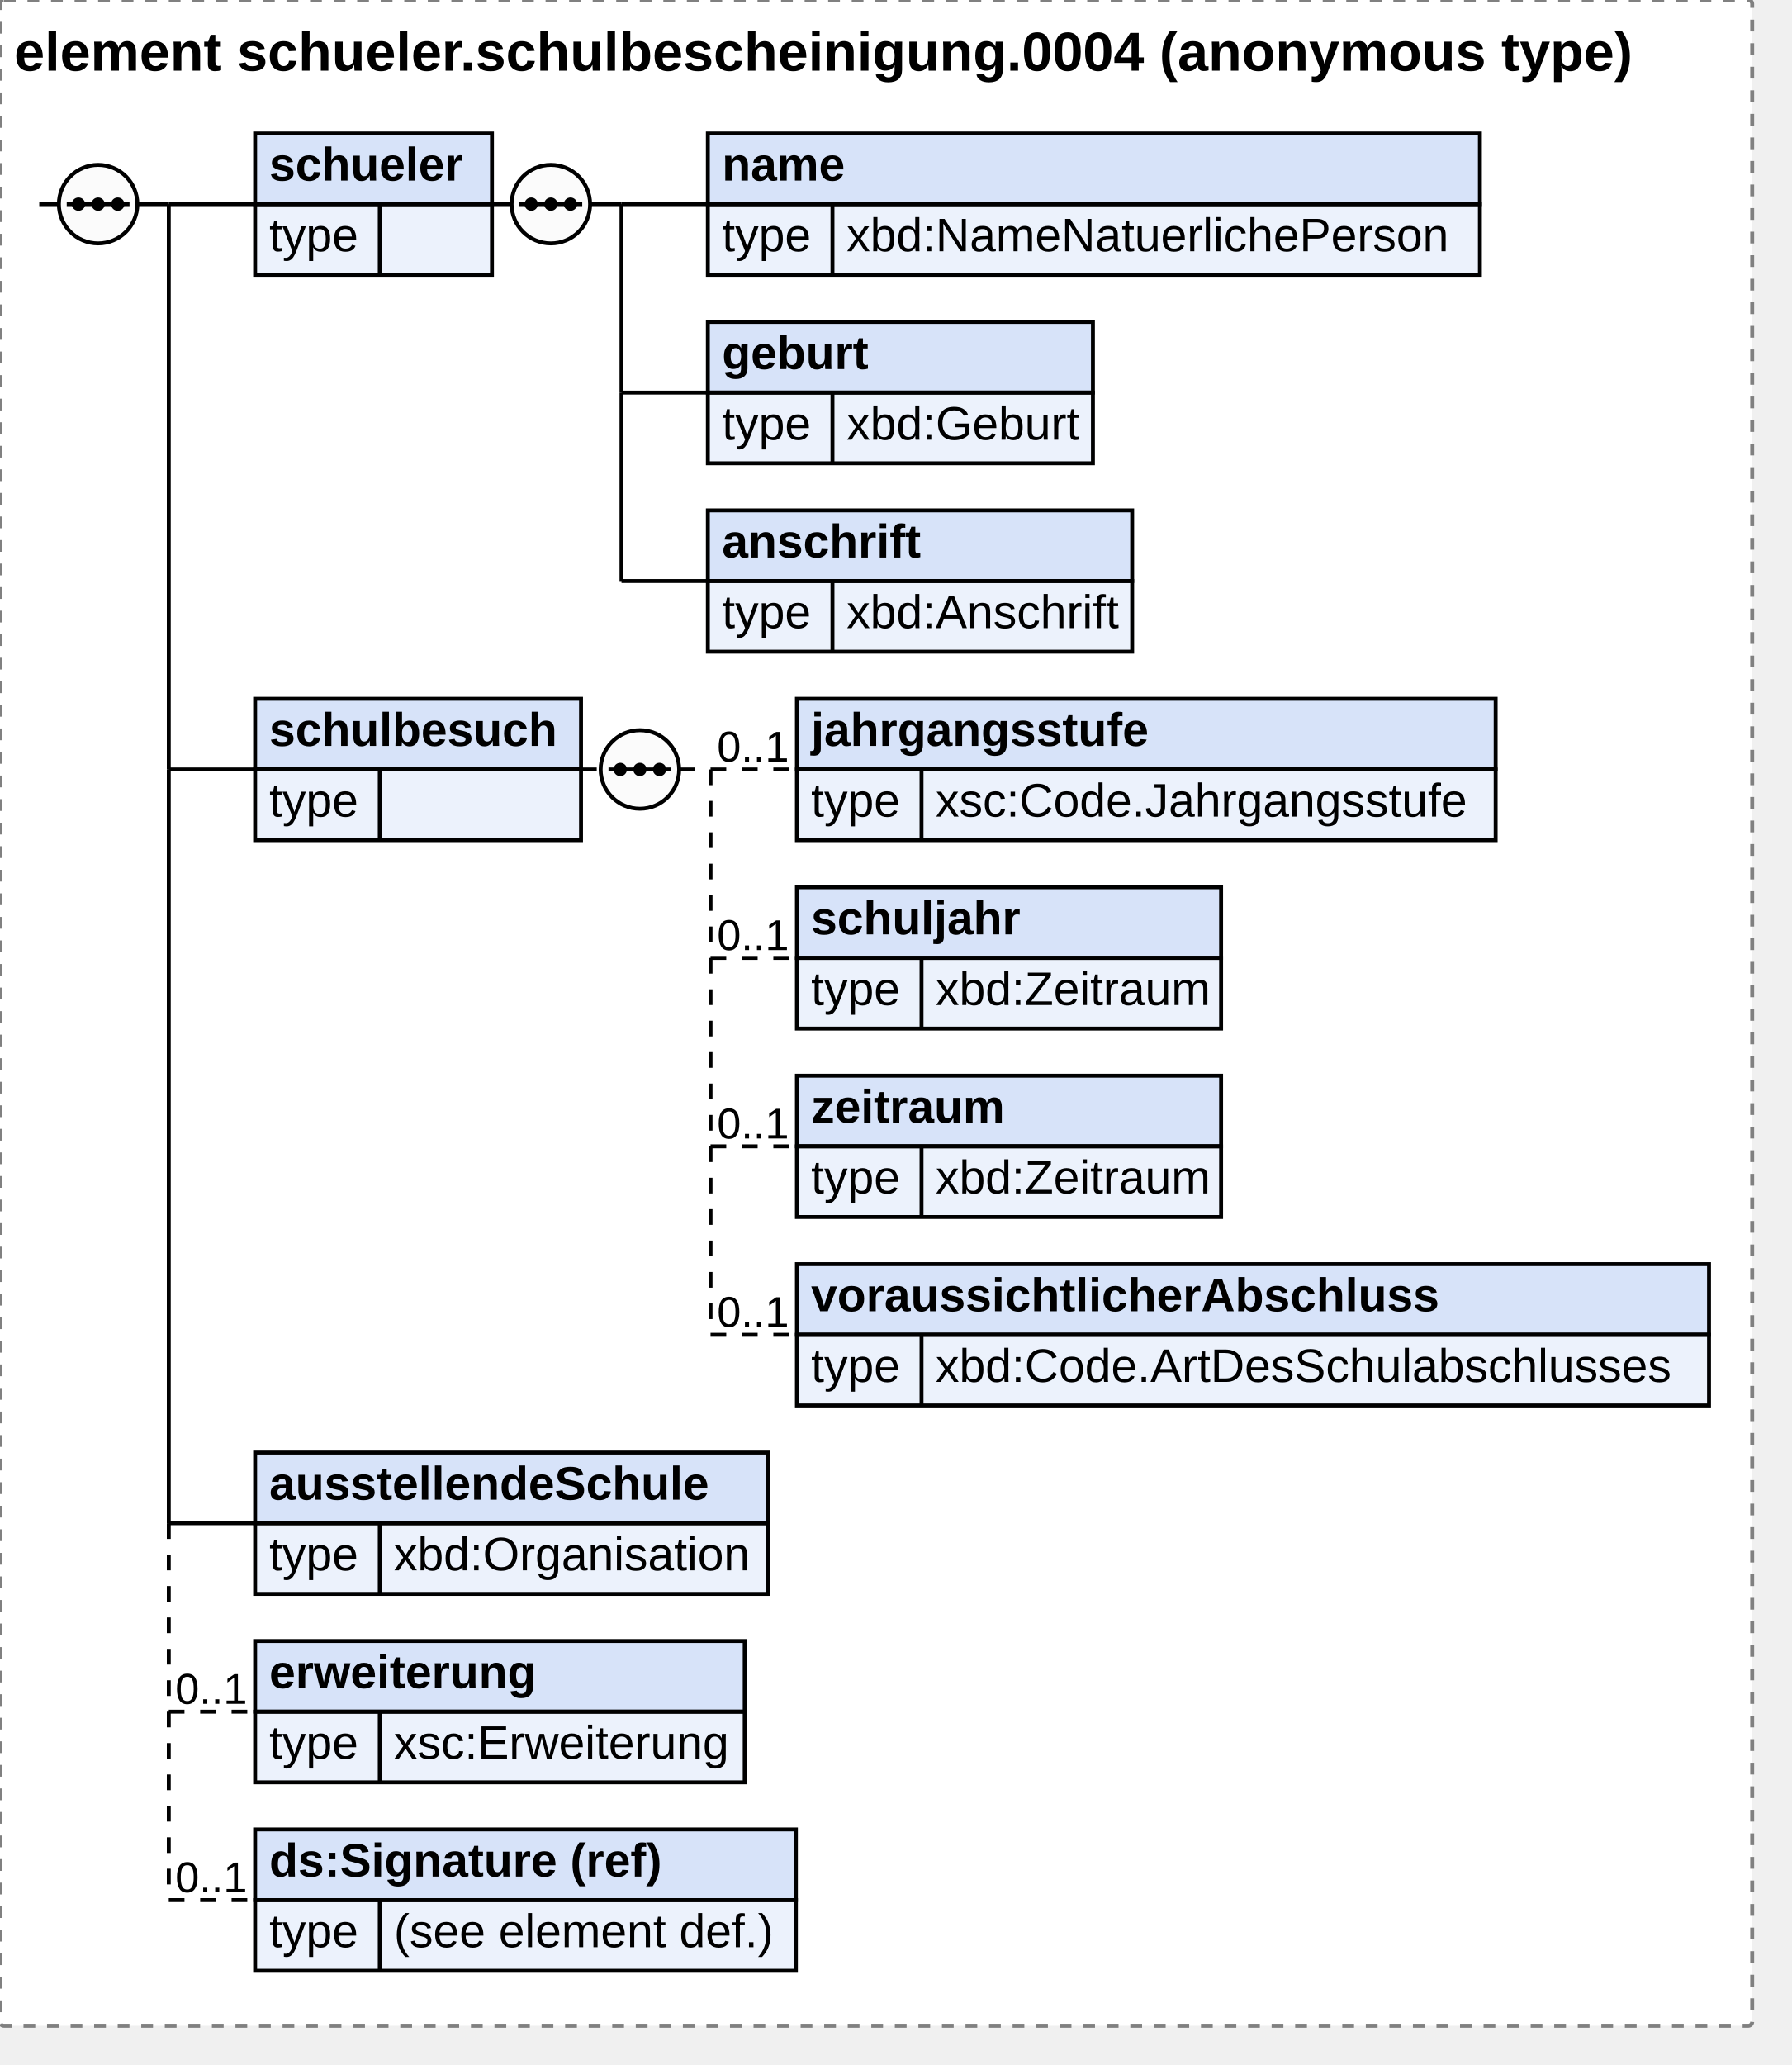
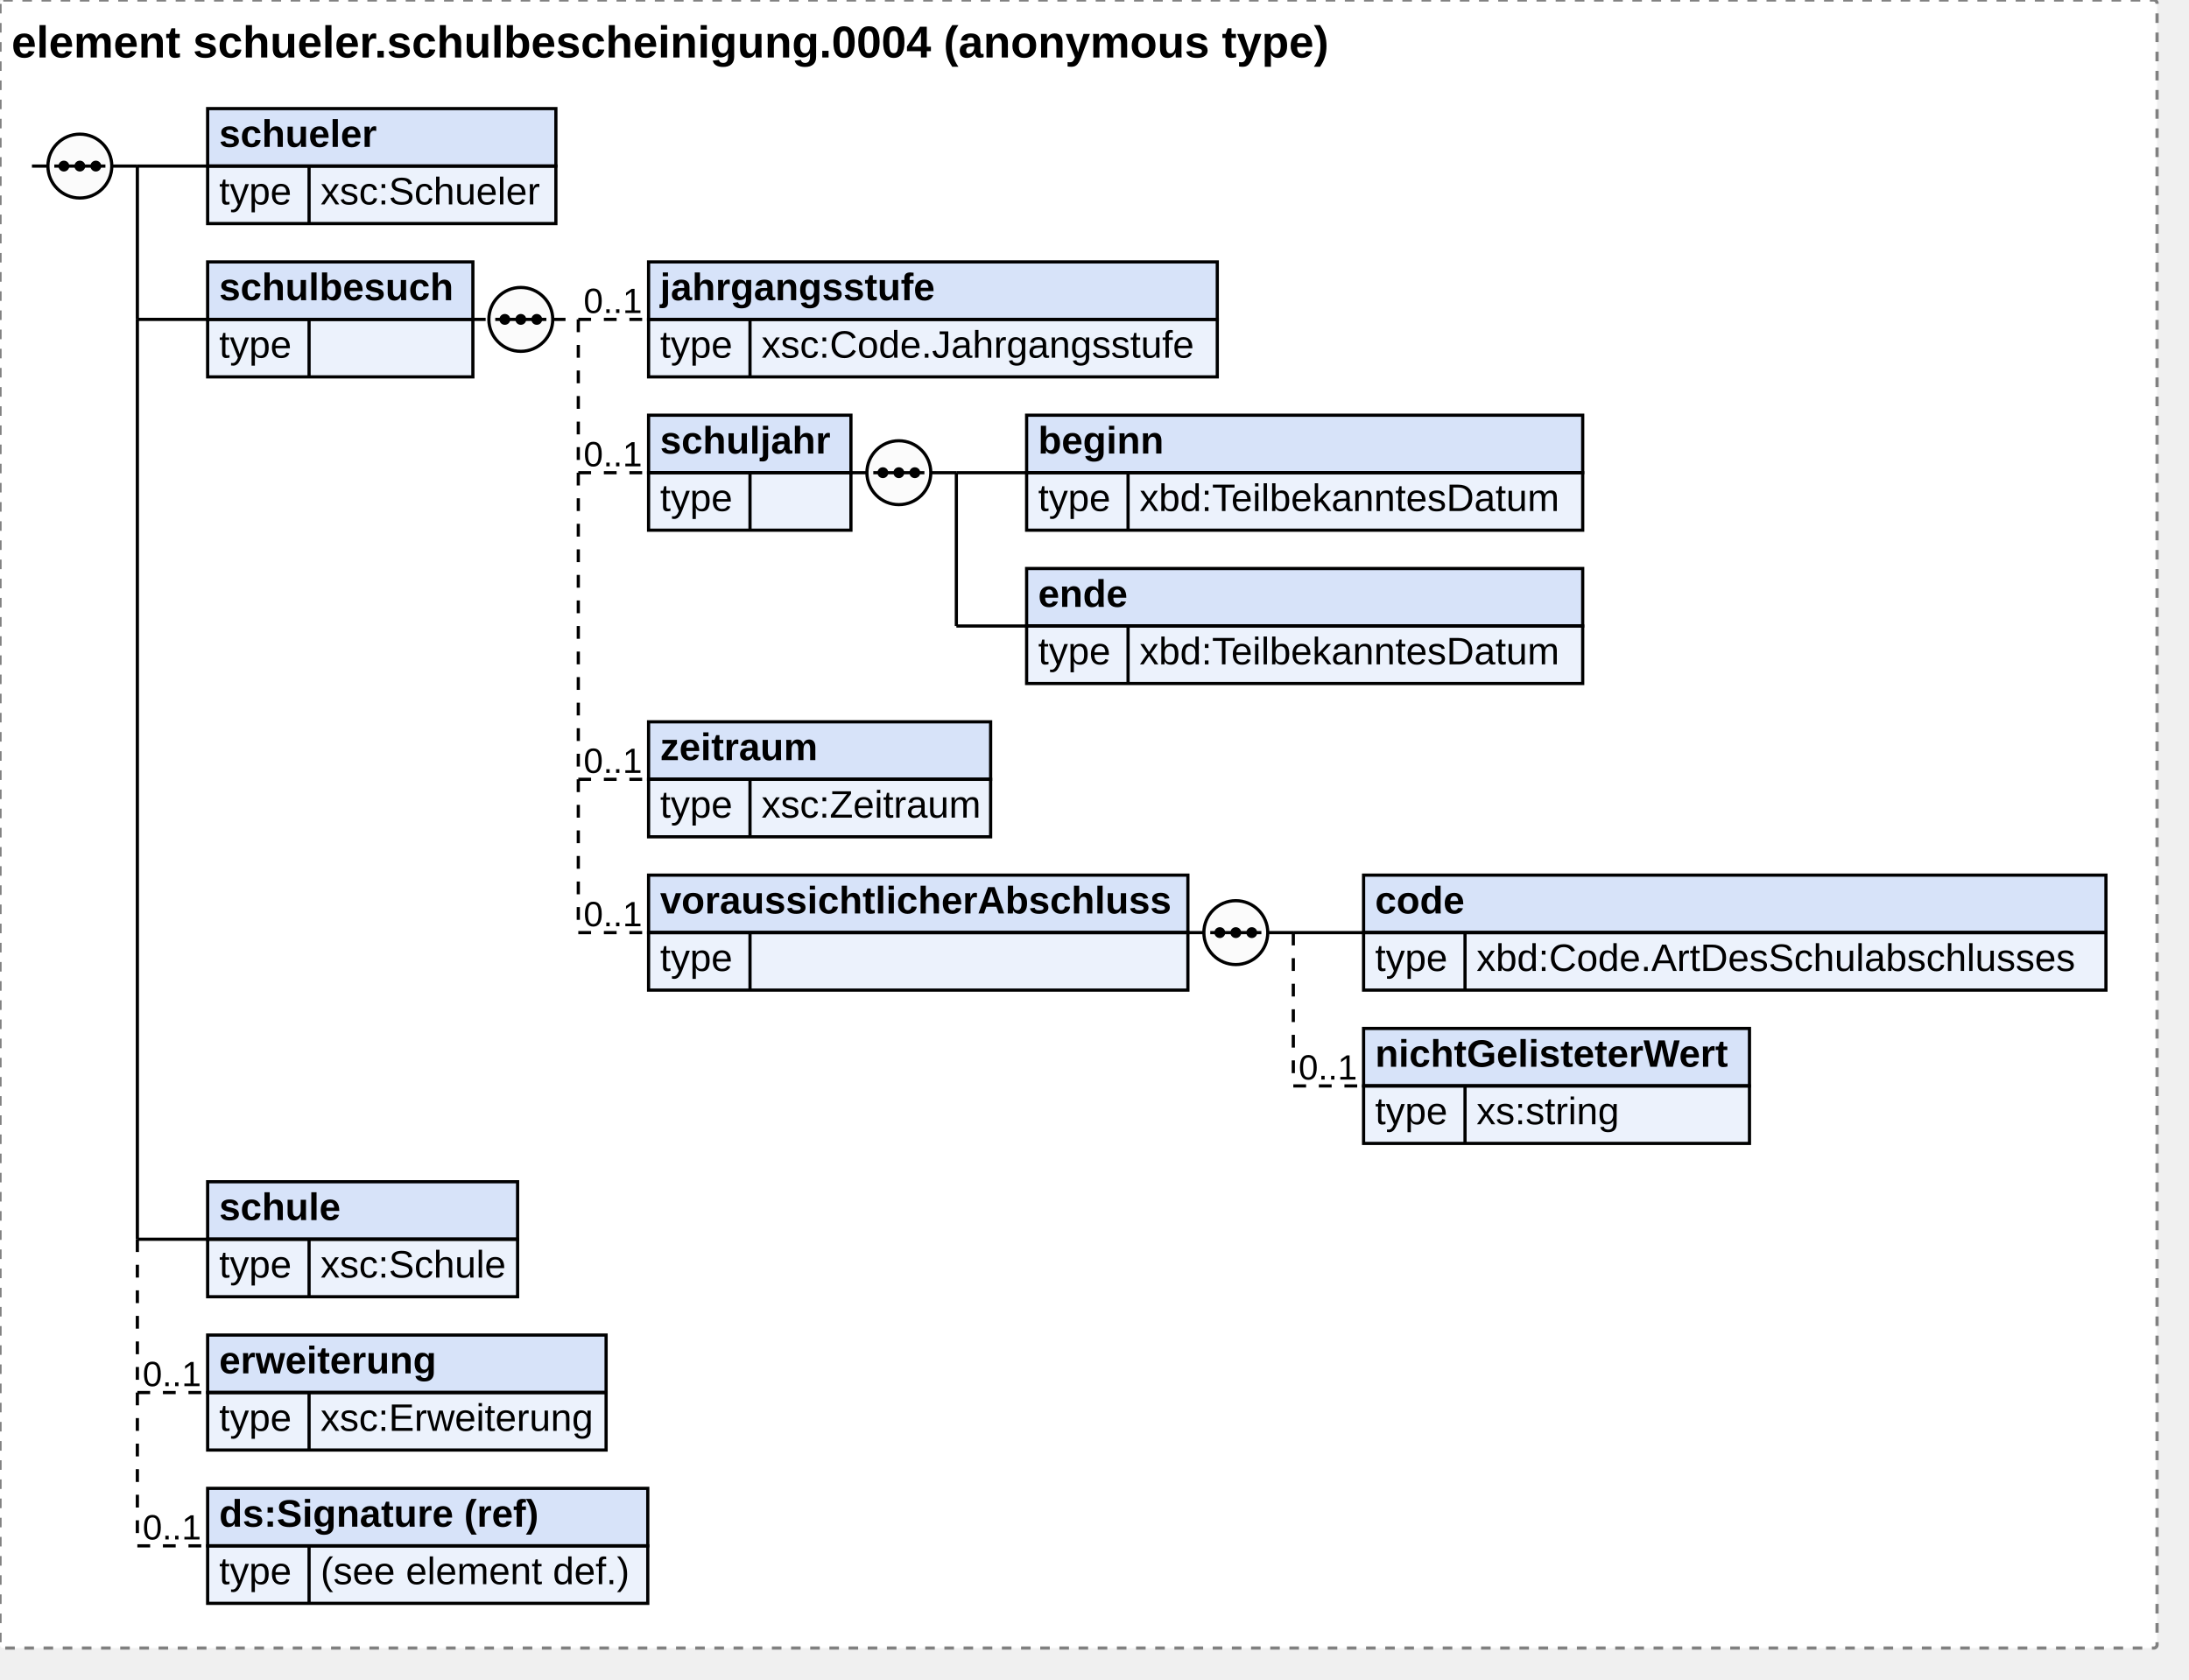
- <svg xmlns="http://www.w3.org/2000/svg" width="456.425" height="526">
+ <svg xmlns="http://www.w3.org/2000/svg" width="685.256" height="526">
  <defs>
    <style type="text/css">
                        text {
                            font-family: 'Arial';
                            fill: black;
                        }
                        text.at {
                            font-family: 'Arial';
                            fill: rgb(242, 152, 0);
                        }
                        line {
                            stroke: black;
                        }
                        line.type-structure {
                            stroke: black;
                        }
                        line.type-structure-optional {
                            stroke: black;
                            stroke-dasharray: 4, 4;
                        }
                        rect.attribute-upper {
                            stroke: black;
                            fill: rgb(255, 239, 211);
                        }
                        rect.element-upper {
                            stroke: black;
                            fill: rgb(215, 227, 249);
                        }
                        rect.element-lower {
                            stroke: black;
                            fill: rgb(236, 242, 252);
                        }
                        a text {
                            fill: black;
                        } 
                    </style>
  </defs>
-   <rect width="446.425" height="516" stroke-dasharray="3,3" rx="1" ry="1" style="stroke: grey;fill: white;" />
+   <rect width="675.256" height="516" stroke-dasharray="3,3" rx="1" ry="1" style="stroke: grey;fill: white;" />
  <text font-size="14" x="3.6" y="18" font-weight="bold">element schueler.schulbescheinigung.0004 (anonymous type)</text>
  <g transform="translate(10,34)">
    <g transform="translate(55,0)">
-       <rect width="60.347" height="18" class="element-upper" />
-       <rect width="60.347" height="18" y="18" class="element-lower" />
+       <rect width="109.016" height="18" class="element-upper" />
+       <rect width="109.016" height="18" y="18" class="element-lower" />
      <text font-size="12" x="3.6" y="12" font-weight="bold">schueler</text>
-       <line x1="0" y1="18" x2="60.347" y2="18" />
-       <text font-size="12" fill="grey" x="3.6" y="30">type</text>
-       <line x1="31.753" y1="18" x2="31.753" y2="36" />
-       <g transform="translate(60.34688,0)">
-         <g transform="translate(55,0)">
-           <rect width="196.703" height="18" class="element-upper" />
-           <rect width="196.703" height="18" y="18" class="element-lower" />
-           <text font-size="12" x="3.6" y="12" font-weight="bold">name</text>
-           <line x1="0" y1="18" x2="196.703" y2="18" />
-           <text font-size="12" fill="grey" x="3.6" y="30">type</text>
-           <line x1="31.753" y1="18" x2="31.753" y2="36" />
-           <text font-size="12" x="35.353" y="30">xbd:NameNatuerlichePerson</text>
-           <g transform="translate(196.7031,0)" />
-         </g>
-         <line x1="33" y1="18" x2="55" y2="18" class="type-structure-required" />
-         <text font-size="11" fill="black" x="53" y="16" text-anchor="end" />
-         <line x1="33" y1="18" x2="33" y2="18" class="type-structure-required" />
-         <g transform="translate(55,48)">
-           <rect width="98.109" height="18" class="element-upper" />
-           <rect width="98.109" height="18" y="18" class="element-lower" />
-           <text font-size="12" x="3.6" y="12" font-weight="bold">geburt</text>
-           <line x1="0" y1="18" x2="98.109" y2="18" />
-           <text font-size="12" fill="grey" x="3.6" y="30">type</text>
-           <line x1="31.753" y1="18" x2="31.753" y2="36" />
-           <text font-size="12" x="35.353" y="30">xbd:Geburt</text>
-           <g transform="translate(98.10938,0)" />
-         </g>
-         <line x1="33" y1="66" x2="55" y2="66" class="type-structure-required" />
-         <text font-size="11" fill="black" x="53" y="64" text-anchor="end" />
-         <line x1="33" y1="18" x2="33" y2="66" class="type-structure-required" />
-         <g transform="translate(55,96)">
-           <rect width="108.109" height="18" class="element-upper" />
-           <rect width="108.109" height="18" y="18" class="element-lower" />
-           <text font-size="12" x="3.6" y="12" font-weight="bold">anschrift</text>
-           <line x1="0" y1="18" x2="108.109" y2="18" />
-           <text font-size="12" fill="grey" x="3.6" y="30">type</text>
-           <line x1="31.753" y1="18" x2="31.753" y2="36" />
-           <text font-size="12" x="35.353" y="30">xbd:Anschrift</text>
-           <g transform="translate(108.1094,0)" />
-         </g>
-         <line x1="33" y1="114" x2="55" y2="114" class="type-structure-required" />
-         <text font-size="11" fill="black" x="53" y="112" text-anchor="end" />
-         <line x1="33" y1="66" x2="33" y2="114" class="type-structure-required" />
-         <circle cx="15" cy="18" r="10" stroke="black" fill="rgb(251, 251, 251)" />
-         <line x1="0" y1="18" x2="5" y2="18" class="type-structure-required" />
-         <line x1="25" y1="18" x2="33" y2="18" class="type-structure-required" />
-         <circle cx="10" cy="18" r="1.2" stroke="black" fill="black" />
-         <circle cx="15" cy="18" r="1.2" stroke="black" fill="black" />
-         <circle cx="20" cy="18" r="1.2" stroke="black" fill="black" />
-         <line x1="7" y1="18" x2="23" y2="18" />
-       </g>
+       <line x1="0" y1="18" x2="109.016" y2="18" />
+       <text font-size="12" fill="grey" x="3.6" y="30">type</text>
+       <line x1="31.753" y1="18" x2="31.753" y2="36" />
+       <text font-size="12" x="35.353" y="30">xsc:Schueler</text>
+       <g transform="translate(109.0156,0)" />
    </g>
    <line x1="33" y1="18" x2="55" y2="18" class="type-structure-required" />
    <text font-size="11" fill="black" x="53" y="16" text-anchor="end" />
    <line x1="33" y1="18" x2="33" y2="18" class="type-structure-required" />
-     <g transform="translate(55,144)">
+     <g transform="translate(55,48)">
      <rect width="83.034" height="18" class="element-upper" />
      <rect width="83.034" height="18" y="18" class="element-lower" />
      <text font-size="12" x="3.6" y="12" font-weight="bold">schulbesuch</text>
      <line x1="0" y1="18" x2="83.034" y2="18" />
      <text font-size="12" fill="grey" x="3.6" y="30">type</text>
      <line x1="31.753" y1="18" x2="31.753" y2="36" />
      <g transform="translate(83.03437,0)">
        <g transform="translate(55,0)">
          <rect width="178.031" height="18" class="element-upper" />
          <rect width="178.031" height="18" y="18" class="element-lower" />
          <text font-size="12" x="3.6" y="12" font-weight="bold">jahrgangsstufe</text>
          <line x1="0" y1="18" x2="178.031" y2="18" />
          <text font-size="12" fill="grey" x="3.6" y="30">type</text>
          <line x1="31.753" y1="18" x2="31.753" y2="36" />
          <text font-size="12" x="35.353" y="30">xsc:Code.Jahrgangsstufe</text>
          <g transform="translate(178.0312,0)" />
        </g>
        <line x1="33" y1="18" x2="55" y2="18" class="type-structure-optional" />
        <text font-size="11" fill="black" x="53" y="16" text-anchor="end">0..1</text>
        <line x1="33" y1="18" x2="33" y2="18" class="type-structure-optional" />
        <g transform="translate(55,48)">
-           <rect width="108.078" height="18" class="element-upper" />
-           <rect width="108.078" height="18" y="18" class="element-lower" />
+           <rect width="63.347" height="18" class="element-upper" />
+           <rect width="63.347" height="18" y="18" class="element-lower" />
          <text font-size="12" x="3.6" y="12" font-weight="bold">schuljahr</text>
-           <line x1="0" y1="18" x2="108.078" y2="18" />
-           <text font-size="12" fill="grey" x="3.6" y="30">type</text>
-           <line x1="31.753" y1="18" x2="31.753" y2="36" />
-           <text font-size="12" x="35.353" y="30">xbd:Zeitraum</text>
-           <g transform="translate(108.0781,0)" />
+           <line x1="0" y1="18" x2="63.347" y2="18" />
+           <text font-size="12" fill="grey" x="3.6" y="30">type</text>
+           <line x1="31.753" y1="18" x2="31.753" y2="36" />
+           <g transform="translate(63.34688,0)">
+             <g transform="translate(55,0)">
+               <rect width="174.078" height="18" class="element-upper" />
+               <rect width="174.078" height="18" y="18" class="element-lower" />
+               <text font-size="12" x="3.6" y="12" font-weight="bold">beginn</text>
+               <line x1="0" y1="18" x2="174.078" y2="18" />
+               <text font-size="12" fill="grey" x="3.6" y="30">type</text>
+               <line x1="31.753" y1="18" x2="31.753" y2="36" />
+               <text font-size="12" x="35.353" y="30">xbd:TeilbekanntesDatum</text>
+               <g transform="translate(174.0781,0)" />
+             </g>
+             <line x1="33" y1="18" x2="55" y2="18" class="type-structure-required" />
+             <text font-size="11" fill="black" x="53" y="16" text-anchor="end" />
+             <line x1="33" y1="18" x2="33" y2="18" class="type-structure-required" />
+             <g transform="translate(55,48)">
+               <rect width="174.078" height="18" class="element-upper" />
+               <rect width="174.078" height="18" y="18" class="element-lower" />
+               <text font-size="12" x="3.6" y="12" font-weight="bold">ende</text>
+               <line x1="0" y1="18" x2="174.078" y2="18" />
+               <text font-size="12" fill="grey" x="3.6" y="30">type</text>
+               <line x1="31.753" y1="18" x2="31.753" y2="36" />
+               <text font-size="12" x="35.353" y="30">xbd:TeilbekanntesDatum</text>
+               <g transform="translate(174.0781,0)" />
+             </g>
+             <line x1="33" y1="66" x2="55" y2="66" class="type-structure-required" />
+             <text font-size="11" fill="black" x="53" y="64" text-anchor="end" />
+             <line x1="33" y1="18" x2="33" y2="66" class="type-structure-required" />
+             <circle cx="15" cy="18" r="10" stroke="black" fill="rgb(251, 251, 251)" />
+             <line x1="0" y1="18" x2="5" y2="18" class="type-structure-required" />
+             <line x1="25" y1="18" x2="33" y2="18" class="type-structure-required" />
+             <circle cx="10" cy="18" r="1.2" stroke="black" fill="black" />
+             <circle cx="15" cy="18" r="1.2" stroke="black" fill="black" />
+             <circle cx="20" cy="18" r="1.2" stroke="black" fill="black" />
+             <line x1="7" y1="18" x2="23" y2="18" />
+           </g>
        </g>
        <line x1="33" y1="66" x2="55" y2="66" class="type-structure-optional" />
        <text font-size="11" fill="black" x="53" y="64" text-anchor="end">0..1</text>
        <line x1="33" y1="18" x2="33" y2="66" class="type-structure-optional" />
-         <g transform="translate(55,96)">
-           <rect width="108.078" height="18" class="element-upper" />
-           <rect width="108.078" height="18" y="18" class="element-lower" />
+         <g transform="translate(55,144)">
+           <rect width="107.078" height="18" class="element-upper" />
+           <rect width="107.078" height="18" y="18" class="element-lower" />
          <text font-size="12" x="3.6" y="12" font-weight="bold">zeitraum</text>
-           <line x1="0" y1="18" x2="108.078" y2="18" />
-           <text font-size="12" fill="grey" x="3.6" y="30">type</text>
-           <line x1="31.753" y1="18" x2="31.753" y2="36" />
-           <text font-size="12" x="35.353" y="30">xbd:Zeitraum</text>
-           <g transform="translate(108.0781,0)" />
-         </g>
-         <line x1="33" y1="114" x2="55" y2="114" class="type-structure-optional" />
-         <text font-size="11" fill="black" x="53" y="112" text-anchor="end">0..1</text>
-         <line x1="33" y1="66" x2="33" y2="114" class="type-structure-optional" />
-         <g transform="translate(55,144)">
-           <rect width="232.391" height="18" class="element-upper" />
-           <rect width="232.391" height="18" y="18" class="element-lower" />
-           <text font-size="12" x="3.6" y="12" font-weight="bold">voraussichtlicherAbschluss</text>
-           <line x1="0" y1="18" x2="232.391" y2="18" />
-           <text font-size="12" fill="grey" x="3.6" y="30">type</text>
-           <line x1="31.753" y1="18" x2="31.753" y2="36" />
-           <text font-size="12" x="35.353" y="30">xbd:Code.ArtDesSchulabschlusses</text>
-           <g transform="translate(232.3906,0)" />
+           <line x1="0" y1="18" x2="107.078" y2="18" />
+           <text font-size="12" fill="grey" x="3.6" y="30">type</text>
+           <line x1="31.753" y1="18" x2="31.753" y2="36" />
+           <text font-size="12" x="35.353" y="30">xsc:Zeitraum</text>
+           <g transform="translate(107.0781,0)" />
        </g>
        <line x1="33" y1="162" x2="55" y2="162" class="type-structure-optional" />
        <text font-size="11" fill="black" x="53" y="160" text-anchor="end">0..1</text>
-         <line x1="33" y1="114" x2="33" y2="162" class="type-structure-optional" />
+         <line x1="33" y1="66" x2="33" y2="162" class="type-structure-optional" />
+         <g transform="translate(55,192)">
+           <rect width="168.831" height="18" class="element-upper" />
+           <rect width="168.831" height="18" y="18" class="element-lower" />
+           <text font-size="12" x="3.6" y="12" font-weight="bold">voraussichtlicherAbschluss</text>
+           <line x1="0" y1="18" x2="168.831" y2="18" />
+           <text font-size="12" fill="grey" x="3.6" y="30">type</text>
+           <line x1="31.753" y1="18" x2="31.753" y2="36" />
+           <g transform="translate(168.8312,0)">
+             <g transform="translate(55,0)">
+               <rect width="232.391" height="18" class="element-upper" />
+               <rect width="232.391" height="18" y="18" class="element-lower" />
+               <text font-size="12" x="3.6" y="12" font-weight="bold">code</text>
+               <line x1="0" y1="18" x2="232.391" y2="18" />
+               <text font-size="12" fill="grey" x="3.6" y="30">type</text>
+               <line x1="31.753" y1="18" x2="31.753" y2="36" />
+               <text font-size="12" x="35.353" y="30">xbd:Code.ArtDesSchulabschlusses</text>
+               <g transform="translate(232.3906,0)" />
+             </g>
+             <line x1="33" y1="18" x2="55" y2="18" class="type-structure-required" />
+             <text font-size="11" fill="black" x="53" y="16" text-anchor="end" />
+             <line x1="33" y1="18" x2="33" y2="18" class="type-structure-required" />
+             <g transform="translate(55,48)">
+               <rect width="120.8" height="18" class="element-upper" />
+               <rect width="120.8" height="18" y="18" class="element-lower" />
+               <text font-size="12" x="3.6" y="12" font-weight="bold">nichtGelisteterWert</text>
+               <line x1="0" y1="18" x2="120.8" y2="18" />
+               <text font-size="12" fill="grey" x="3.6" y="30">type</text>
+               <line x1="31.753" y1="18" x2="31.753" y2="36" />
+               <text font-size="12" x="35.353" y="30">xs:string</text>
+               <g transform="translate(120.8,0)" />
+             </g>
+             <line x1="33" y1="66" x2="55" y2="66" class="type-structure-optional" />
+             <text font-size="11" fill="black" x="53" y="64" text-anchor="end">0..1</text>
+             <line x1="33" y1="18" x2="33" y2="66" class="type-structure-optional" />
+             <circle cx="15" cy="18" r="10" stroke="black" fill="rgb(251, 251, 251)" />
+             <line x1="0" y1="18" x2="5" y2="18" class="type-structure-required" />
+             <line x1="25" y1="18" x2="33" y2="18" class="type-structure-required" />
+             <circle cx="10" cy="18" r="1.2" stroke="black" fill="black" />
+             <circle cx="15" cy="18" r="1.2" stroke="black" fill="black" />
+             <circle cx="20" cy="18" r="1.2" stroke="black" fill="black" />
+             <line x1="7" y1="18" x2="23" y2="18" />
+           </g>
+         </g>
+         <line x1="33" y1="210" x2="55" y2="210" class="type-structure-optional" />
+         <text font-size="11" fill="black" x="53" y="208" text-anchor="end">0..1</text>
+         <line x1="33" y1="162" x2="33" y2="210" class="type-structure-optional" />
        <circle cx="15" cy="18" r="10" stroke="black" fill="rgb(251, 251, 251)" />
        <line x1="0" y1="18" x2="5" y2="18" class="type-structure-optional" />
        <line x1="25" y1="18" x2="33" y2="18" class="type-structure-optional" />
        <circle cx="10" cy="18" r="1.2" stroke="black" fill="black" />
        <circle cx="15" cy="18" r="1.2" stroke="black" fill="black" />
        <circle cx="20" cy="18" r="1.2" stroke="black" fill="black" />
        <line x1="7" y1="18" x2="23" y2="18" />
      </g>
    </g>
-     <line x1="33" y1="162" x2="55" y2="162" class="type-structure-required" />
-     <text font-size="11" fill="black" x="53" y="160" text-anchor="end" />
-     <line x1="33" y1="18" x2="33" y2="162" class="type-structure-required" />
+     <line x1="33" y1="66" x2="55" y2="66" class="type-structure-required" />
+     <text font-size="11" fill="black" x="53" y="64" text-anchor="end" />
+     <line x1="33" y1="18" x2="33" y2="66" class="type-structure-required" />
    <g transform="translate(55,336)">
-       <rect width="130.703" height="18" class="element-upper" />
-       <rect width="130.703" height="18" y="18" class="element-lower" />
-       <text font-size="12" x="3.6" y="12" font-weight="bold">ausstellendeSchule</text>
-       <line x1="0" y1="18" x2="130.703" y2="18" />
-       <text font-size="12" fill="grey" x="3.6" y="30">type</text>
-       <line x1="31.753" y1="18" x2="31.753" y2="36" />
-       <text font-size="12" x="35.353" y="30">xbd:Organisation</text>
-       <g transform="translate(130.7031,0)" />
+       <rect width="97.031" height="18" class="element-upper" />
+       <rect width="97.031" height="18" y="18" class="element-lower" />
+       <text font-size="12" x="3.6" y="12" font-weight="bold">schule</text>
+       <line x1="0" y1="18" x2="97.031" y2="18" />
+       <text font-size="12" fill="grey" x="3.6" y="30">type</text>
+       <line x1="31.753" y1="18" x2="31.753" y2="36" />
+       <text font-size="12" x="35.353" y="30">xsc:Schule</text>
+       <g transform="translate(97.03125,0)" />
    </g>
    <line x1="33" y1="354" x2="55" y2="354" class="type-structure-required" />
    <text font-size="11" fill="black" x="53" y="352" text-anchor="end" />
-     <line x1="33" y1="162" x2="33" y2="354" class="type-structure-required" />
+     <line x1="33" y1="66" x2="33" y2="354" class="type-structure-required" />
    <g transform="translate(55,384)">
      <rect width="124.734" height="18" class="element-upper" />
      <rect width="124.734" height="18" y="18" class="element-lower" />
      <text font-size="12" x="3.6" y="12" font-weight="bold">erweiterung</text>
      <line x1="0" y1="18" x2="124.734" y2="18" />
      <text font-size="12" fill="grey" x="3.6" y="30">type</text>
      <line x1="31.753" y1="18" x2="31.753" y2="36" />
      <text font-size="12" x="35.353" y="30">xsc:Erweiterung</text>
      <g transform="translate(124.7344,0)" />
    </g>
    <line x1="33" y1="402" x2="55" y2="402" class="type-structure-optional" />
    <text font-size="11" fill="black" x="53" y="400" text-anchor="end">0..1</text>
    <line x1="33" y1="354" x2="33" y2="402" class="type-structure-optional" />
    <g transform="translate(55,432)">
      <rect width="137.781" height="18" class="element-upper" />
      <rect width="137.781" height="18" y="18" class="element-lower" />
      <text font-size="12" x="3.6" y="12" font-weight="bold">ds:Signature (ref)</text>
      <line x1="0" y1="18" x2="137.781" y2="18" />
      <text font-size="12" fill="grey" x="3.6" y="30">type</text>
      <line x1="31.753" y1="18" x2="31.753" y2="36" />
      <text font-size="12" x="35.353" y="30">(see element def.)</text>
      <g transform="translate(137.7812,0)" />
    </g>
    <line x1="33" y1="450" x2="55" y2="450" class="type-structure-optional" />
    <text font-size="11" fill="black" x="53" y="448" text-anchor="end">0..1</text>
    <line x1="33" y1="402" x2="33" y2="450" class="type-structure-optional" />
    <circle cx="15" cy="18" r="10" stroke="black" fill="rgb(251, 251, 251)" />
    <line x1="0" y1="18" x2="5" y2="18" class="type-structure-required" />
    <line x1="25" y1="18" x2="33" y2="18" class="type-structure-required" />
    <circle cx="10" cy="18" r="1.2" stroke="black" fill="black" />
    <circle cx="15" cy="18" r="1.2" stroke="black" fill="black" />
    <circle cx="20" cy="18" r="1.2" stroke="black" fill="black" />
    <line x1="7" y1="18" x2="23" y2="18" />
  </g>
</svg>
